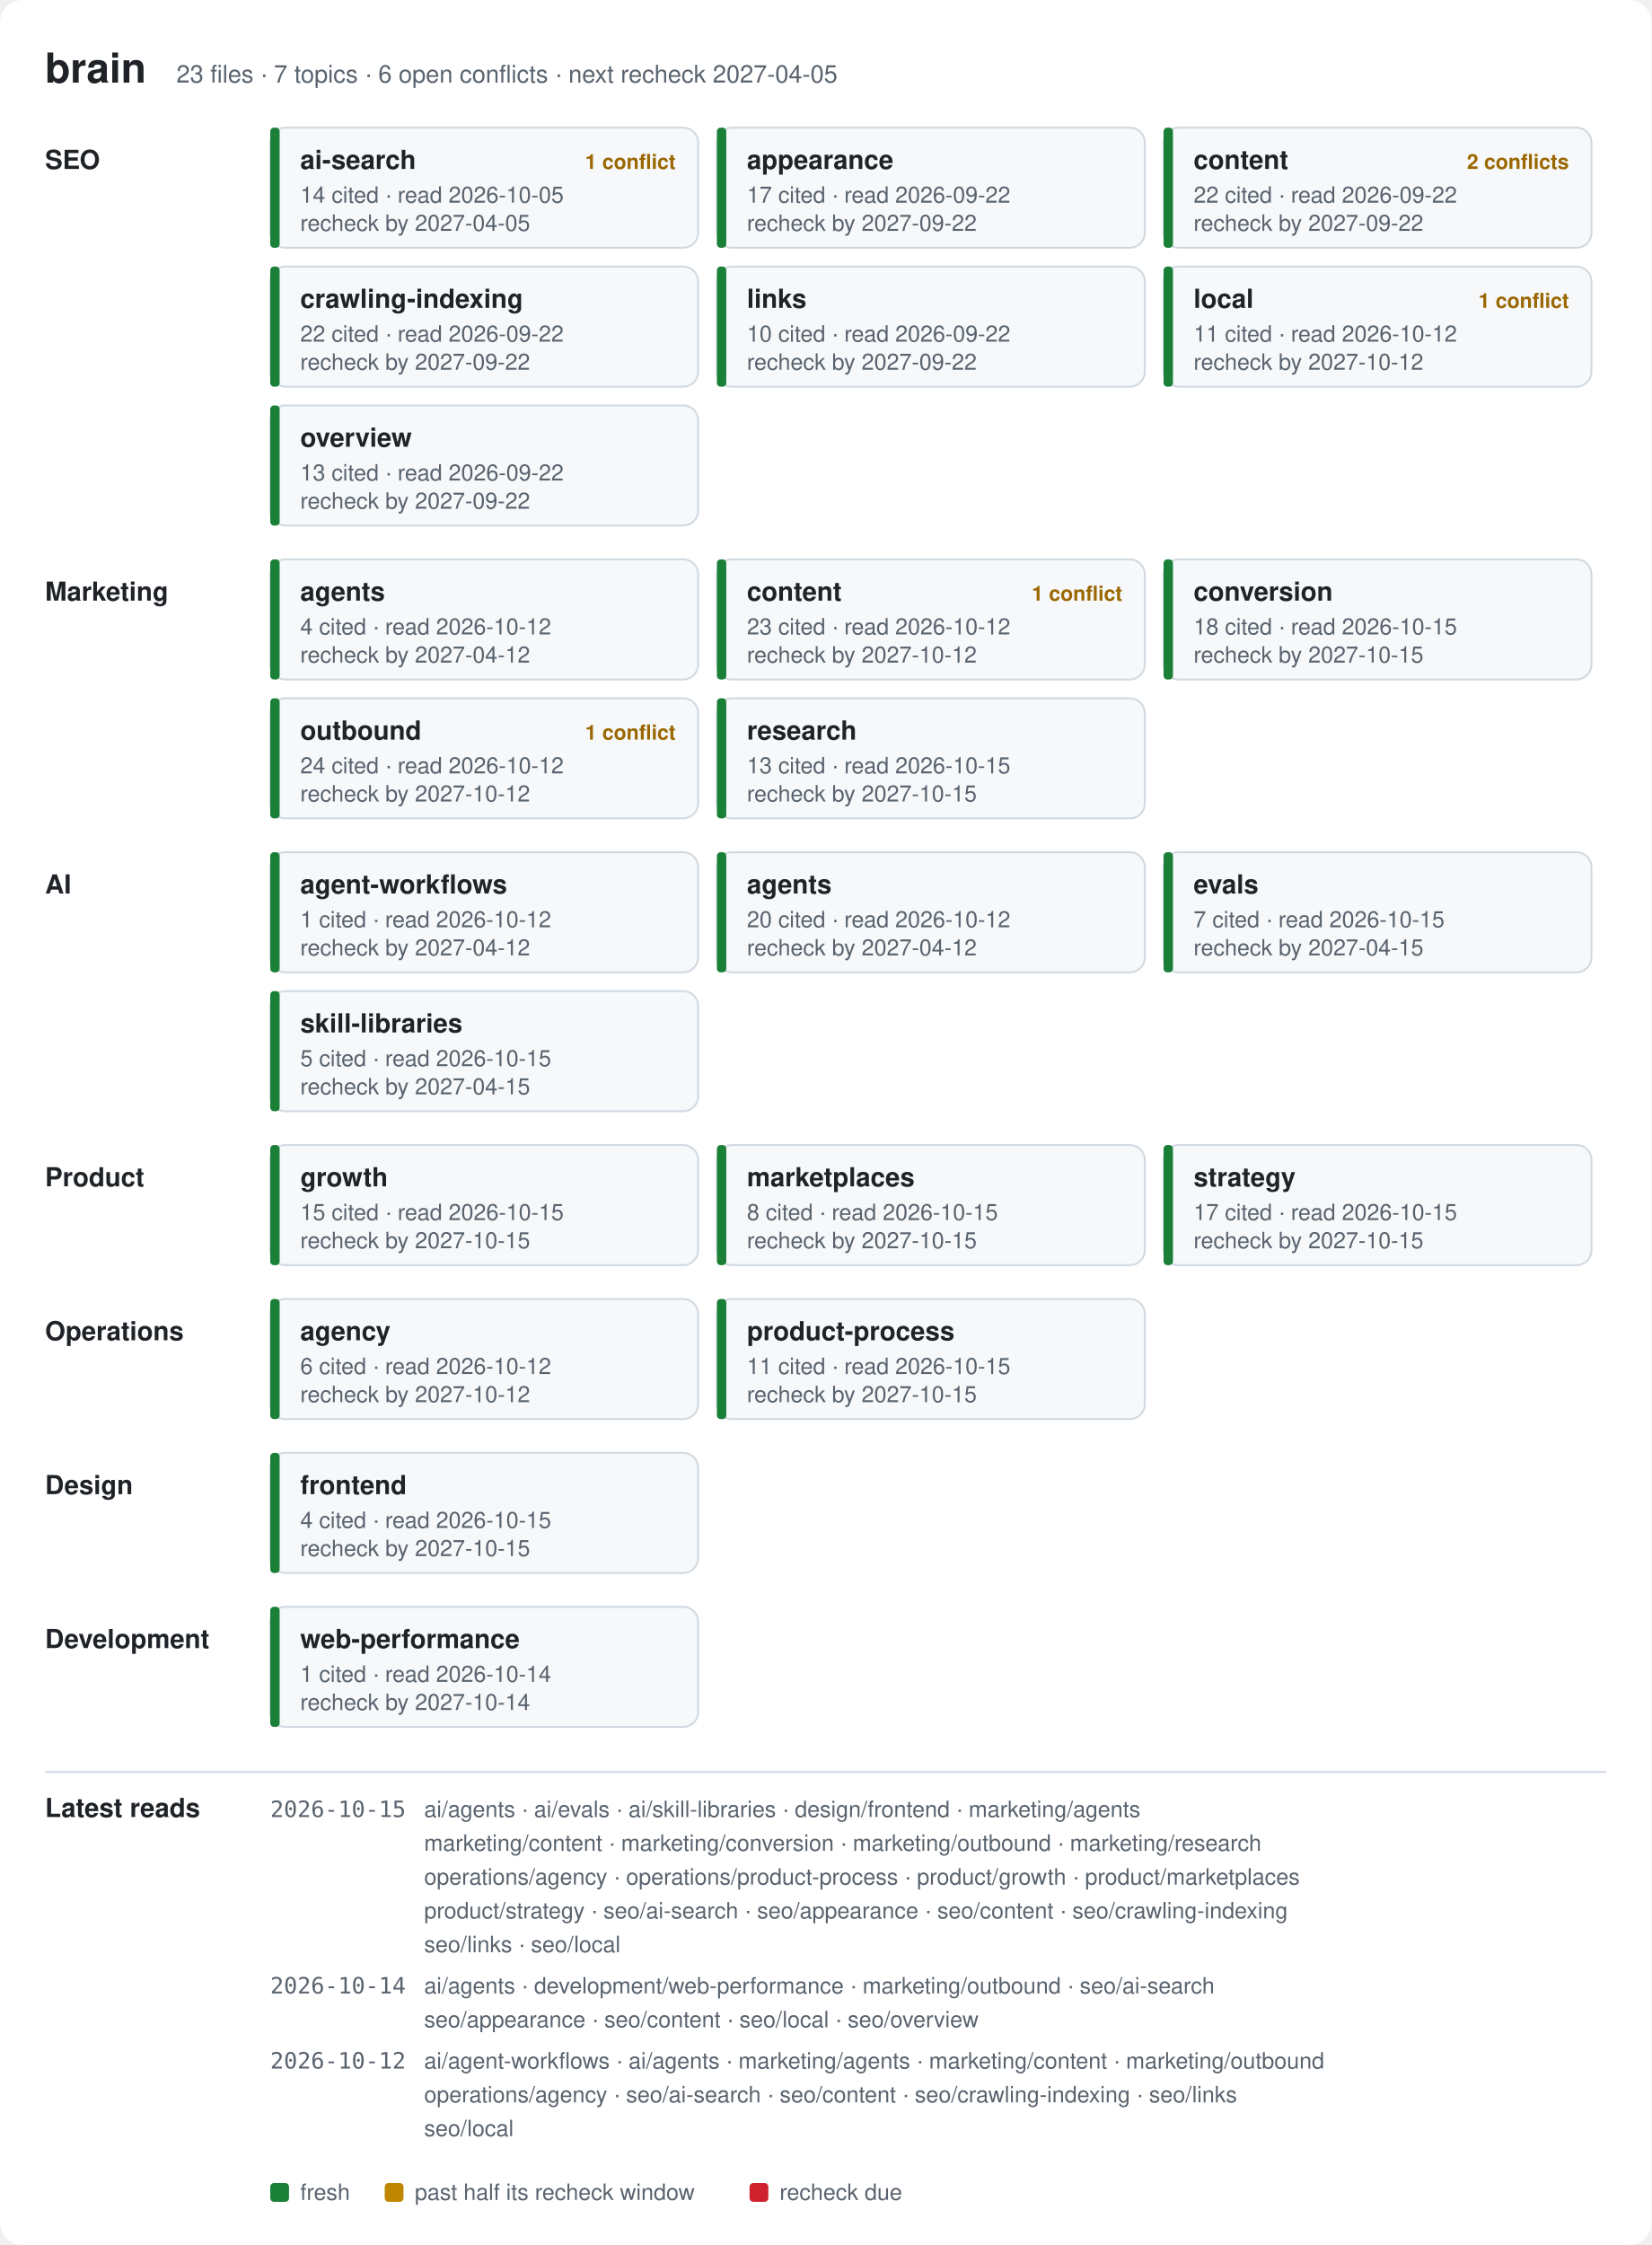
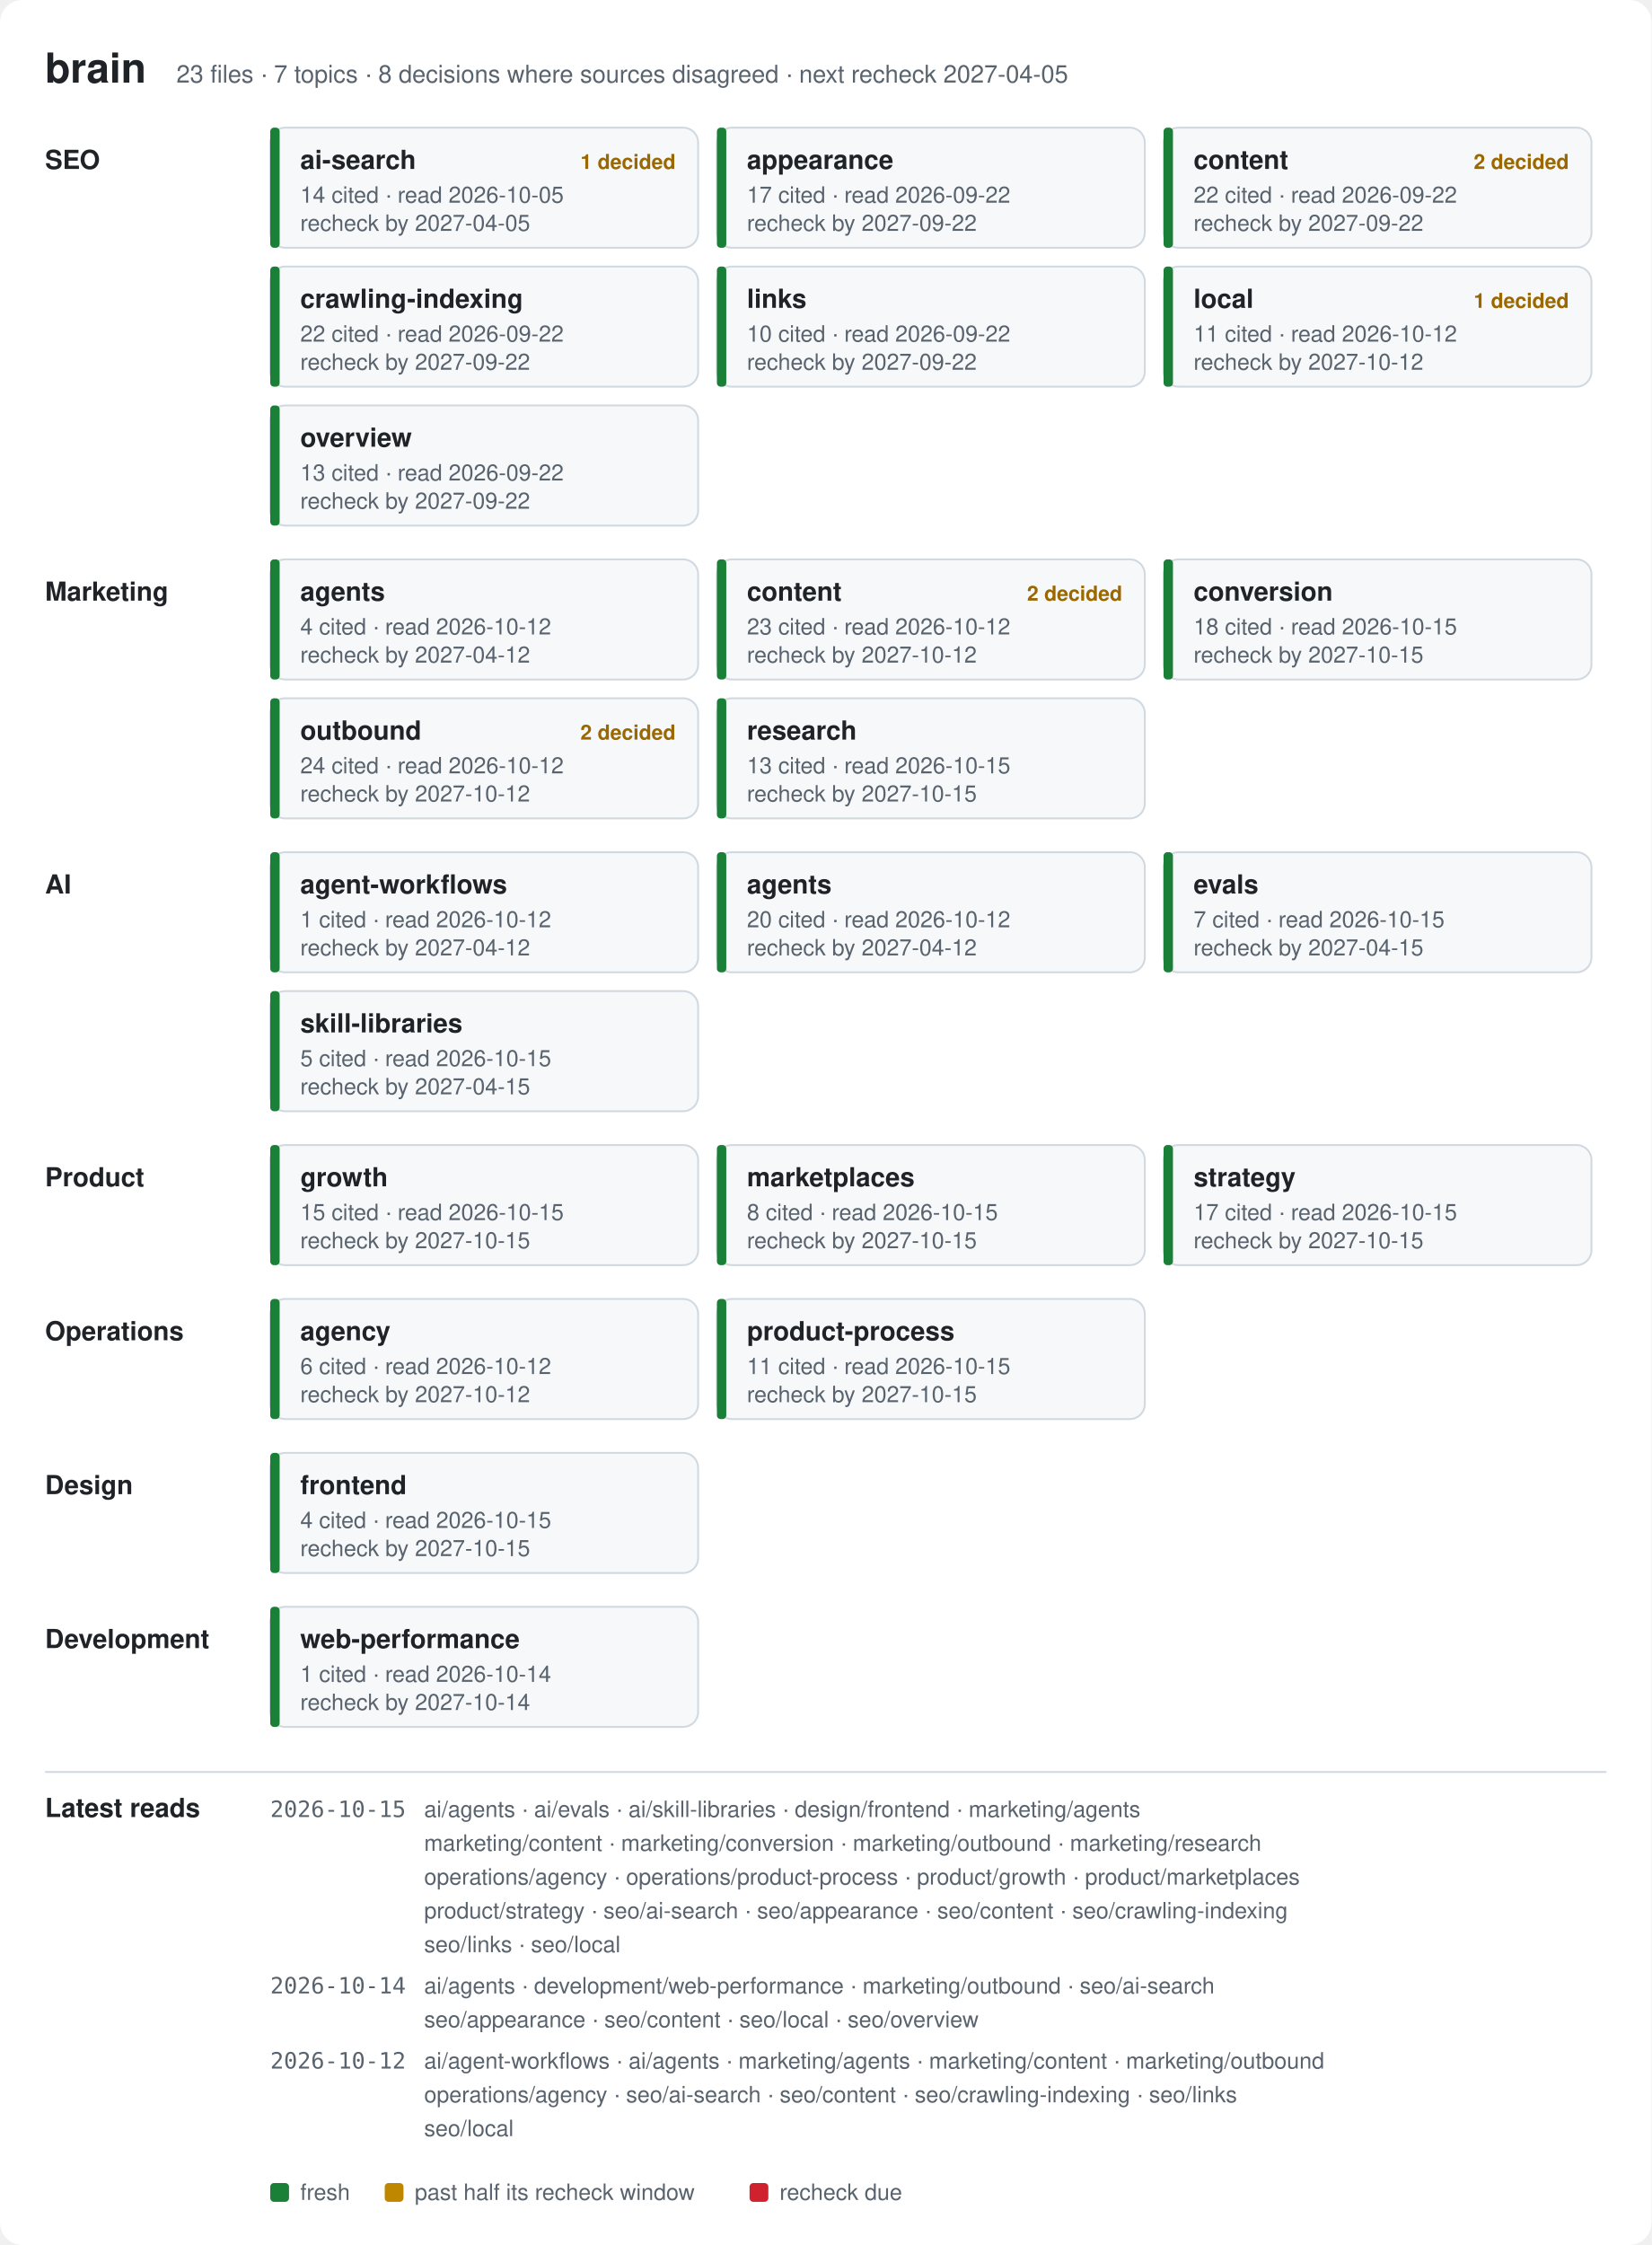
- <svg xmlns="http://www.w3.org/2000/svg" width="880" height="1196" viewBox="0 0 880 1196" role="img" aria-label="Brain map: 23 files · 7 topics · 6 open conflicts · next recheck 2027-04-05">
+ <svg xmlns="http://www.w3.org/2000/svg" width="880" height="1196" viewBox="0 0 880 1196" role="img" aria-label="Brain map: 23 files · 7 topics · 8 decisions where sources disagreed · next recheck 2027-04-05">
  <style>
    text { font-family: -apple-system, BlinkMacSystemFont, 'Segoe UI', Helvetica, Arial, sans-serif; fill: #1f2328; }
    .h1 { font-size: 22px; font-weight: 700; }
    .topic { font-size: 14px; font-weight: 600; }
    .name { font-size: 14px; font-weight: 600; }
    .small { font-size: 12px; fill: #59636e; }
    .muted { font-size: 13px; fill: #59636e; }
    .mono { font-family: ui-monospace, SFMono-Regular, Menlo, monospace; }
    .badge { font-size: 11px; font-weight: 600; fill: #9a6700; }
    .bg { fill: #ffffff; }
    .card { fill: #f6f8fa; stroke: #d1d9e0; }
    .rule { stroke: #d1d9e0; }
    .s-fresh { fill: #1a7f37; } .s-soon { fill: #bf8700; } .s-due { fill: #cf222e; } .s-none { fill: #818b98; }
    .t-soon { fill: #9a6700; } .t-due { fill: #cf222e; font-weight: 600; }
    a:hover .card { stroke: #0969da; }
    @media (prefers-color-scheme: dark) {
      text { fill: #f0f6fc; }
      .small, .muted { fill: #9198a1; }
      .badge, .t-soon { fill: #d29922; }
      .t-due { fill: #f85149; }
      .bg { fill: #0d1117; }
      .card { fill: #151b23; stroke: #3d444d; }
      .rule { stroke: #3d444d; }
      .s-fresh { fill: #3fb950; } .s-soon { fill: #d29922; } .s-due { fill: #f85149; }
      a:hover .card { stroke: #4493f8; }
    }
</style>
  <rect width="880" height="1196" rx="12" class="bg" />
  <text x="24" y="44" class="h1">brain</text>
-   <text x="94" y="44" class="muted">23 files · 7 topics · 6 open conflicts · next recheck 2027-04-05</text>
+   <text x="94" y="44" class="muted">23 files · 7 topics · 8 decisions where sources disagreed · next recheck 2027-04-05</text>
  <text x="24" y="90" class="topic">SEO</text>
  <a href="seo/ai-search.md">
    <g>
      <rect x="144" y="68" width="228" height="64" rx="8" class="card" />
      <rect x="144" y="68" width="5" height="64" rx="2" class="s-fresh" />
      <text x="160" y="90" class="name">ai-search</text>
-       <text x="360" y="90" class="badge" text-anchor="end">1 conflict</text>
+       <text x="360" y="90" class="badge" text-anchor="end">1 decided</text>
      <text x="160" y="108" class="small">14 cited · read 2026-10-05</text>
      <text x="160" y="123" class="small t-fresh">recheck by 2027-04-05</text>
    </g>
  </a>
  <a href="seo/appearance.md">
    <g>
      <rect x="382" y="68" width="228" height="64" rx="8" class="card" />
      <rect x="382" y="68" width="5" height="64" rx="2" class="s-fresh" />
      <text x="398" y="90" class="name">appearance</text>
      <text x="398" y="108" class="small">17 cited · read 2026-09-22</text>
      <text x="398" y="123" class="small t-fresh">recheck by 2027-09-22</text>
    </g>
  </a>
  <a href="seo/content.md">
    <g>
      <rect x="620" y="68" width="228" height="64" rx="8" class="card" />
      <rect x="620" y="68" width="5" height="64" rx="2" class="s-fresh" />
      <text x="636" y="90" class="name">content</text>
-       <text x="836" y="90" class="badge" text-anchor="end">2 conflicts</text>
+       <text x="836" y="90" class="badge" text-anchor="end">2 decided</text>
      <text x="636" y="108" class="small">22 cited · read 2026-09-22</text>
      <text x="636" y="123" class="small t-fresh">recheck by 2027-09-22</text>
    </g>
  </a>
  <a href="seo/crawling-indexing.md">
    <g>
      <rect x="144" y="142" width="228" height="64" rx="8" class="card" />
      <rect x="144" y="142" width="5" height="64" rx="2" class="s-fresh" />
      <text x="160" y="164" class="name">crawling-indexing</text>
      <text x="160" y="182" class="small">22 cited · read 2026-09-22</text>
      <text x="160" y="197" class="small t-fresh">recheck by 2027-09-22</text>
    </g>
  </a>
  <a href="seo/links.md">
    <g>
      <rect x="382" y="142" width="228" height="64" rx="8" class="card" />
      <rect x="382" y="142" width="5" height="64" rx="2" class="s-fresh" />
      <text x="398" y="164" class="name">links</text>
      <text x="398" y="182" class="small">10 cited · read 2026-09-22</text>
      <text x="398" y="197" class="small t-fresh">recheck by 2027-09-22</text>
    </g>
  </a>
  <a href="seo/local.md">
    <g>
      <rect x="620" y="142" width="228" height="64" rx="8" class="card" />
      <rect x="620" y="142" width="5" height="64" rx="2" class="s-fresh" />
      <text x="636" y="164" class="name">local</text>
-       <text x="836" y="164" class="badge" text-anchor="end">1 conflict</text>
+       <text x="836" y="164" class="badge" text-anchor="end">1 decided</text>
      <text x="636" y="182" class="small">11 cited · read 2026-10-12</text>
      <text x="636" y="197" class="small t-fresh">recheck by 2027-10-12</text>
    </g>
  </a>
  <a href="seo/overview.md">
    <g>
      <rect x="144" y="216" width="228" height="64" rx="8" class="card" />
      <rect x="144" y="216" width="5" height="64" rx="2" class="s-fresh" />
      <text x="160" y="238" class="name">overview</text>
      <text x="160" y="256" class="small">13 cited · read 2026-09-22</text>
      <text x="160" y="271" class="small t-fresh">recheck by 2027-09-22</text>
    </g>
  </a>
  <text x="24" y="320" class="topic">Marketing</text>
  <a href="marketing/agents.md">
    <g>
      <rect x="144" y="298" width="228" height="64" rx="8" class="card" />
      <rect x="144" y="298" width="5" height="64" rx="2" class="s-fresh" />
      <text x="160" y="320" class="name">agents</text>
      <text x="160" y="338" class="small">4 cited · read 2026-10-12</text>
      <text x="160" y="353" class="small t-fresh">recheck by 2027-04-12</text>
    </g>
  </a>
  <a href="marketing/content.md">
    <g>
      <rect x="382" y="298" width="228" height="64" rx="8" class="card" />
      <rect x="382" y="298" width="5" height="64" rx="2" class="s-fresh" />
      <text x="398" y="320" class="name">content</text>
-       <text x="598" y="320" class="badge" text-anchor="end">1 conflict</text>
+       <text x="598" y="320" class="badge" text-anchor="end">2 decided</text>
      <text x="398" y="338" class="small">23 cited · read 2026-10-12</text>
      <text x="398" y="353" class="small t-fresh">recheck by 2027-10-12</text>
    </g>
  </a>
  <a href="marketing/conversion.md">
    <g>
      <rect x="620" y="298" width="228" height="64" rx="8" class="card" />
      <rect x="620" y="298" width="5" height="64" rx="2" class="s-fresh" />
      <text x="636" y="320" class="name">conversion</text>
      <text x="636" y="338" class="small">18 cited · read 2026-10-15</text>
      <text x="636" y="353" class="small t-fresh">recheck by 2027-10-15</text>
    </g>
  </a>
  <a href="marketing/outbound.md">
    <g>
      <rect x="144" y="372" width="228" height="64" rx="8" class="card" />
      <rect x="144" y="372" width="5" height="64" rx="2" class="s-fresh" />
      <text x="160" y="394" class="name">outbound</text>
-       <text x="360" y="394" class="badge" text-anchor="end">1 conflict</text>
+       <text x="360" y="394" class="badge" text-anchor="end">2 decided</text>
      <text x="160" y="412" class="small">24 cited · read 2026-10-12</text>
      <text x="160" y="427" class="small t-fresh">recheck by 2027-10-12</text>
    </g>
  </a>
  <a href="marketing/research.md">
    <g>
      <rect x="382" y="372" width="228" height="64" rx="8" class="card" />
      <rect x="382" y="372" width="5" height="64" rx="2" class="s-fresh" />
      <text x="398" y="394" class="name">research</text>
      <text x="398" y="412" class="small">13 cited · read 2026-10-15</text>
      <text x="398" y="427" class="small t-fresh">recheck by 2027-10-15</text>
    </g>
  </a>
  <text x="24" y="476" class="topic">AI</text>
  <a href="ai/agent-workflows.md">
    <g>
      <rect x="144" y="454" width="228" height="64" rx="8" class="card" />
      <rect x="144" y="454" width="5" height="64" rx="2" class="s-fresh" />
      <text x="160" y="476" class="name">agent-workflows</text>
      <text x="160" y="494" class="small">1 cited · read 2026-10-12</text>
      <text x="160" y="509" class="small t-fresh">recheck by 2027-04-12</text>
    </g>
  </a>
  <a href="ai/agents.md">
    <g>
      <rect x="382" y="454" width="228" height="64" rx="8" class="card" />
      <rect x="382" y="454" width="5" height="64" rx="2" class="s-fresh" />
      <text x="398" y="476" class="name">agents</text>
      <text x="398" y="494" class="small">20 cited · read 2026-10-12</text>
      <text x="398" y="509" class="small t-fresh">recheck by 2027-04-12</text>
    </g>
  </a>
  <a href="ai/evals.md">
    <g>
      <rect x="620" y="454" width="228" height="64" rx="8" class="card" />
      <rect x="620" y="454" width="5" height="64" rx="2" class="s-fresh" />
      <text x="636" y="476" class="name">evals</text>
      <text x="636" y="494" class="small">7 cited · read 2026-10-15</text>
      <text x="636" y="509" class="small t-fresh">recheck by 2027-04-15</text>
    </g>
  </a>
  <a href="ai/skill-libraries.md">
    <g>
      <rect x="144" y="528" width="228" height="64" rx="8" class="card" />
      <rect x="144" y="528" width="5" height="64" rx="2" class="s-fresh" />
      <text x="160" y="550" class="name">skill-libraries</text>
      <text x="160" y="568" class="small">5 cited · read 2026-10-15</text>
      <text x="160" y="583" class="small t-fresh">recheck by 2027-04-15</text>
    </g>
  </a>
  <text x="24" y="632" class="topic">Product</text>
  <a href="product/growth.md">
    <g>
      <rect x="144" y="610" width="228" height="64" rx="8" class="card" />
      <rect x="144" y="610" width="5" height="64" rx="2" class="s-fresh" />
      <text x="160" y="632" class="name">growth</text>
      <text x="160" y="650" class="small">15 cited · read 2026-10-15</text>
      <text x="160" y="665" class="small t-fresh">recheck by 2027-10-15</text>
    </g>
  </a>
  <a href="product/marketplaces.md">
    <g>
      <rect x="382" y="610" width="228" height="64" rx="8" class="card" />
      <rect x="382" y="610" width="5" height="64" rx="2" class="s-fresh" />
      <text x="398" y="632" class="name">marketplaces</text>
      <text x="398" y="650" class="small">8 cited · read 2026-10-15</text>
      <text x="398" y="665" class="small t-fresh">recheck by 2027-10-15</text>
    </g>
  </a>
  <a href="product/strategy.md">
    <g>
      <rect x="620" y="610" width="228" height="64" rx="8" class="card" />
      <rect x="620" y="610" width="5" height="64" rx="2" class="s-fresh" />
      <text x="636" y="632" class="name">strategy</text>
      <text x="636" y="650" class="small">17 cited · read 2026-10-15</text>
      <text x="636" y="665" class="small t-fresh">recheck by 2027-10-15</text>
    </g>
  </a>
  <text x="24" y="714" class="topic">Operations</text>
  <a href="operations/agency.md">
    <g>
      <rect x="144" y="692" width="228" height="64" rx="8" class="card" />
      <rect x="144" y="692" width="5" height="64" rx="2" class="s-fresh" />
      <text x="160" y="714" class="name">agency</text>
      <text x="160" y="732" class="small">6 cited · read 2026-10-12</text>
      <text x="160" y="747" class="small t-fresh">recheck by 2027-10-12</text>
    </g>
  </a>
  <a href="operations/product-process.md">
    <g>
      <rect x="382" y="692" width="228" height="64" rx="8" class="card" />
      <rect x="382" y="692" width="5" height="64" rx="2" class="s-fresh" />
      <text x="398" y="714" class="name">product-process</text>
      <text x="398" y="732" class="small">11 cited · read 2026-10-15</text>
      <text x="398" y="747" class="small t-fresh">recheck by 2027-10-15</text>
    </g>
  </a>
  <text x="24" y="796" class="topic">Design</text>
  <a href="design/frontend.md">
    <g>
      <rect x="144" y="774" width="228" height="64" rx="8" class="card" />
      <rect x="144" y="774" width="5" height="64" rx="2" class="s-fresh" />
      <text x="160" y="796" class="name">frontend</text>
      <text x="160" y="814" class="small">4 cited · read 2026-10-15</text>
      <text x="160" y="829" class="small t-fresh">recheck by 2027-10-15</text>
    </g>
  </a>
  <text x="24" y="878" class="topic">Development</text>
  <a href="development/web-performance.md">
    <g>
      <rect x="144" y="856" width="228" height="64" rx="8" class="card" />
      <rect x="144" y="856" width="5" height="64" rx="2" class="s-fresh" />
      <text x="160" y="878" class="name">web-performance</text>
      <text x="160" y="896" class="small">1 cited · read 2026-10-14</text>
      <text x="160" y="911" class="small t-fresh">recheck by 2027-10-14</text>
    </g>
  </a>
  <line x1="24" y1="944" x2="856" y2="944" class="rule" />
  <text x="24" y="968" class="topic">Latest reads</text>
  <text x="144" y="968" class="small mono">2026-10-15</text>
  <text x="226" y="968" class="small">ai/agents · ai/evals · ai/skill-libraries · design/frontend · marketing/agents</text>
  <text x="226" y="986" class="small">marketing/content · marketing/conversion · marketing/outbound · marketing/research</text>
  <text x="226" y="1004" class="small">operations/agency · operations/product-process · product/growth · product/marketplaces</text>
  <text x="226" y="1022" class="small">product/strategy · seo/ai-search · seo/appearance · seo/content · seo/crawling-indexing</text>
  <text x="226" y="1040" class="small">seo/links · seo/local</text>
  <text x="144" y="1062" class="small mono">2026-10-14</text>
  <text x="226" y="1062" class="small">ai/agents · development/web-performance · marketing/outbound · seo/ai-search</text>
  <text x="226" y="1080" class="small">seo/appearance · seo/content · seo/local · seo/overview</text>
  <text x="144" y="1102" class="small mono">2026-10-12</text>
  <text x="226" y="1102" class="small">ai/agent-workflows · ai/agents · marketing/agents · marketing/content · marketing/outbound</text>
  <text x="226" y="1120" class="small">operations/agency · seo/ai-search · seo/content · seo/crawling-indexing · seo/links</text>
  <text x="226" y="1138" class="small">seo/local</text>
  <rect x="144" y="1163" width="10" height="10" rx="2" class="s-fresh" />
  <text x="160" y="1172" class="small">fresh</text>
  <rect x="205.0" y="1163" width="10" height="10" rx="2" class="s-soon" />
  <text x="221.0" y="1172" class="small">past half its recheck window</text>
  <rect x="399.4" y="1163" width="10" height="10" rx="2" class="s-due" />
  <text x="415.4" y="1172" class="small">recheck due</text>
</svg>
